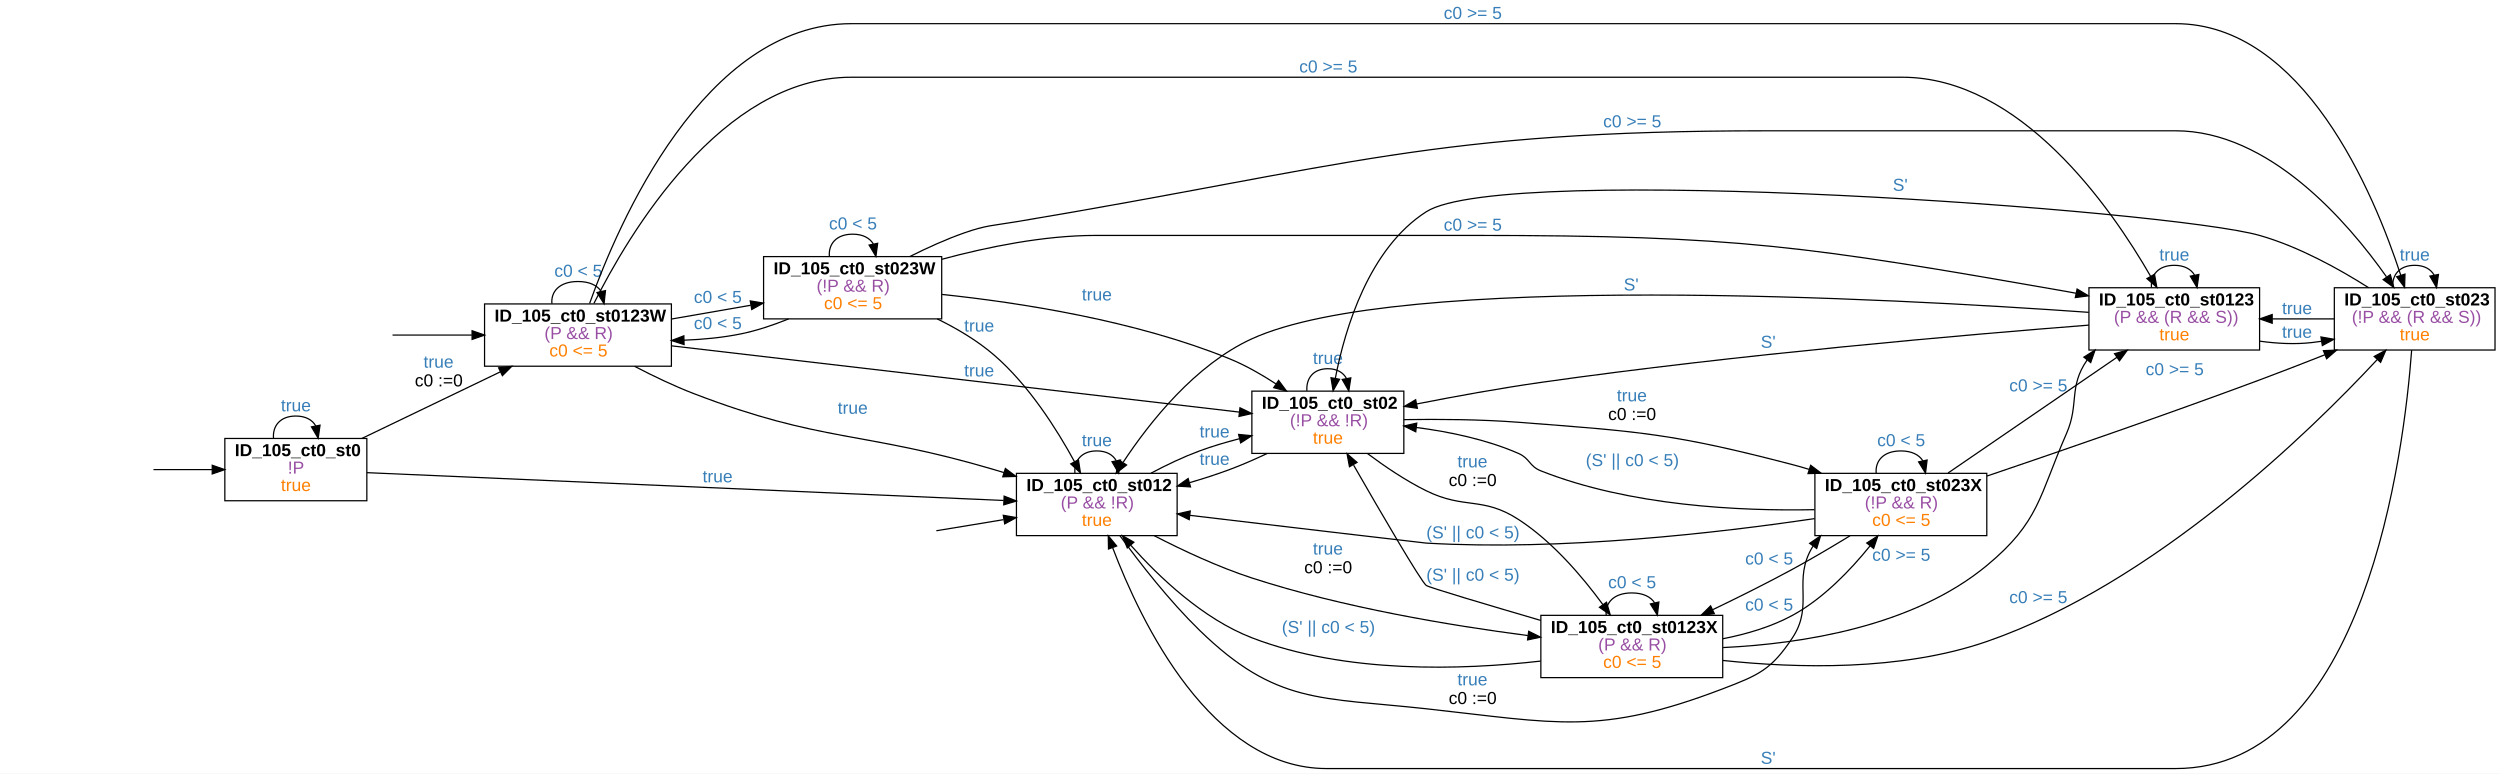
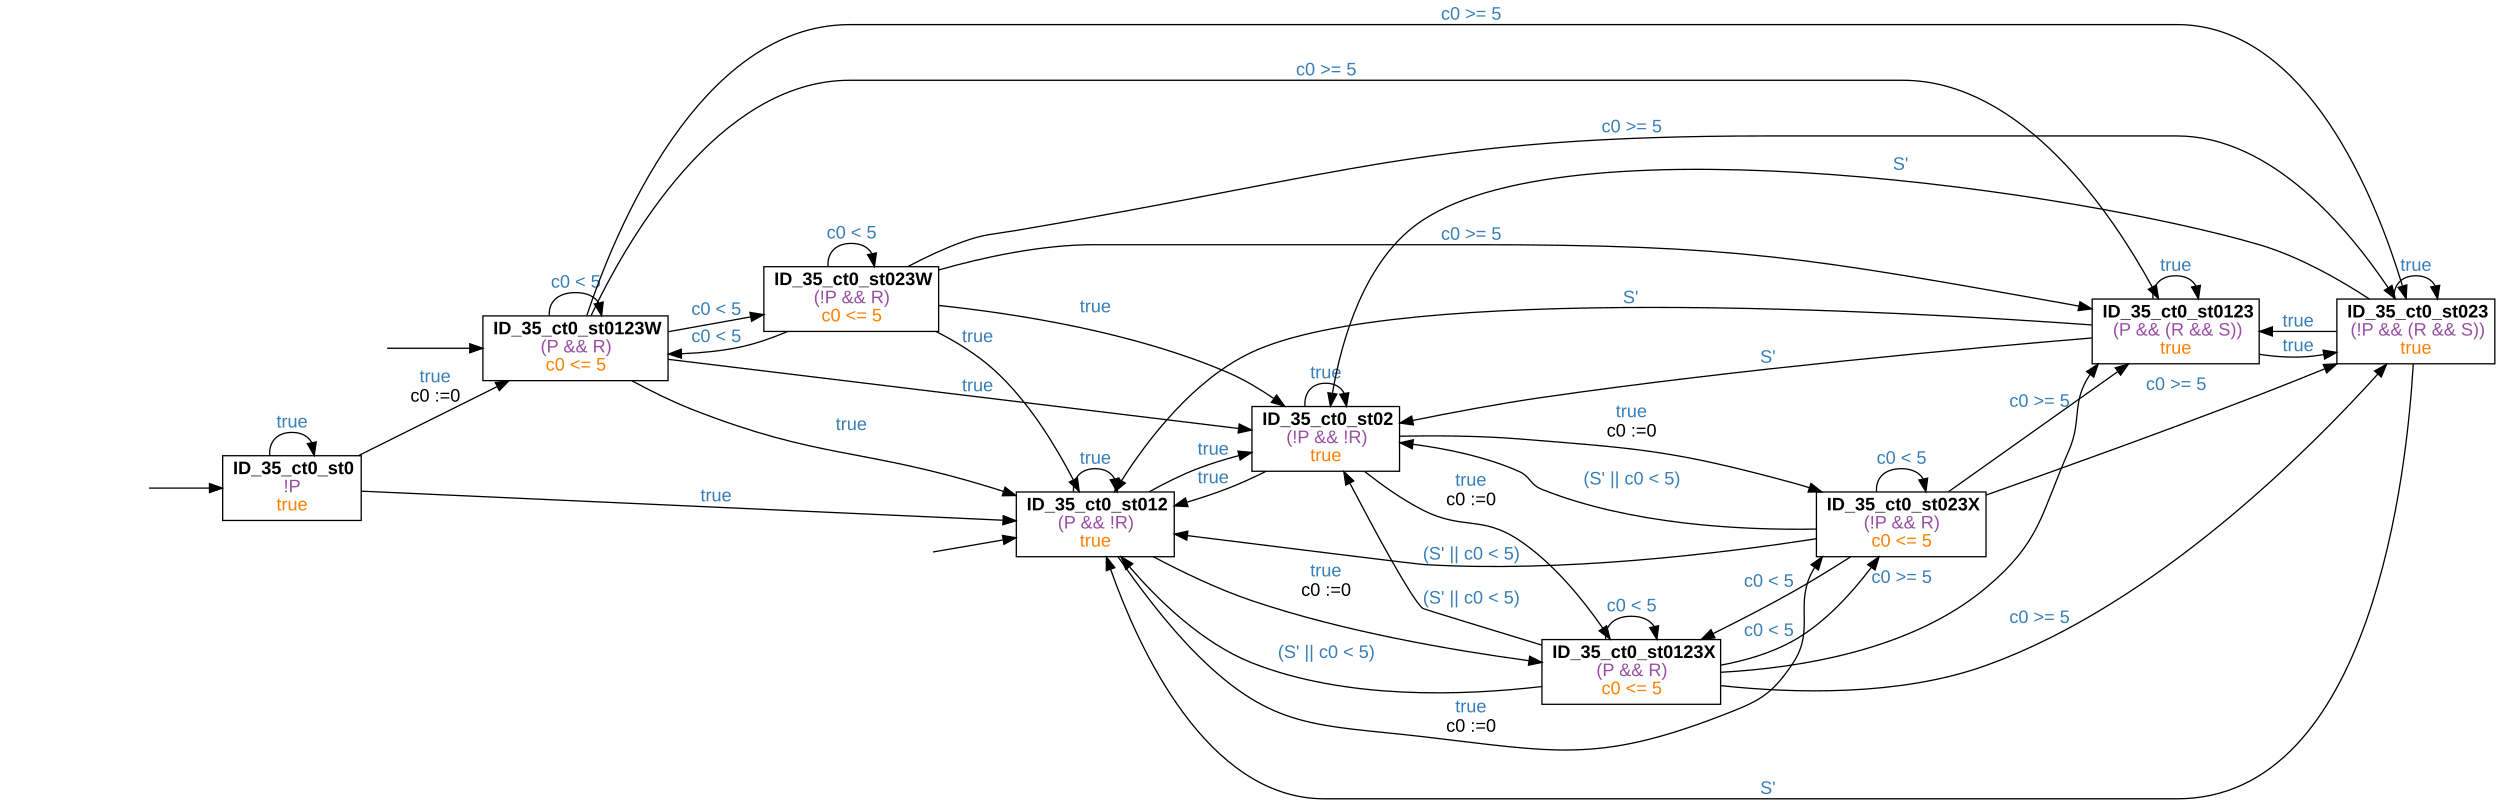
- <svg xmlns="http://www.w3.org/2000/svg" width="2007pt" height="621pt" viewBox="0.00 0.00 2007.00 621.00">
+ <svg xmlns="http://www.w3.org/2000/svg" width="1931pt" height="621pt" viewBox="0.00 0.00 1931.00 621.00">
  <g id="graph0" class="graph" transform="scale(1 1) rotate(0) translate(4 617)">
-     <polygon fill="white" stroke="transparent" points="-4,4 -4,-617 2003,-617 2003,4 -4,4" />
+     <polygon fill="white" stroke="transparent" points="-4,4 -4,-617 1927,-617 1927,4 -4,4" />
    <g id="node2" class="node">
-       <polygon fill="none" stroke="black" points="290.5,-265 176.5,-265 176.5,-215 290.5,-215 290.5,-265" />
-       <text text-anchor="start" x="184.5" y="-250.8" font-family="arial" font-weight="bold" font-size="14.00">ID_105_ct0_st0</text>
-       <text text-anchor="start" x="227" y="-236.8" font-family="arial" font-size="14.00" fill="#984ea3">!P</text>
-       <text text-anchor="start" x="221.5" y="-222.8" font-family="arial" font-size="14.00" fill="#ff7f00">true</text>
+       <polygon fill="none" stroke="black" points="275,-265 168,-265 168,-215 275,-215 275,-265" />
+       <text text-anchor="start" x="176" y="-250.8" font-family="arial" font-weight="bold" font-size="14.00">ID_35_ct0_st0</text>
+       <text text-anchor="start" x="215" y="-236.8" font-family="arial" font-size="14.00" fill="#984ea3">!P</text>
+       <text text-anchor="start" x="209.5" y="-222.8" font-family="arial" font-size="14.00" fill="#ff7f00">true</text>
    </g>
    <g id="edge1" class="edge">
-       <path fill="none" stroke="black" d="M119.21,-240C134.38,-240 150.81,-240 166.33,-240" />
-       <polygon fill="black" stroke="black" points="166.38,-243.5 176.38,-240 166.38,-236.5 166.38,-243.5" />
+       <path fill="none" stroke="black" d="M111.11,-240C125.95,-240 142.14,-240 157.41,-240" />
+       <polygon fill="black" stroke="black" points="157.8,-243.5 167.8,-240 157.8,-236.5 157.8,-243.5" />
    </g>
    <g id="edge4" class="edge">
-       <path fill="none" stroke="black" d="M215.57,-265.18C214.77,-274.91 220.75,-283 233.5,-283 241.47,-283 246.79,-279.84 249.47,-275.09" />
-       <polygon fill="black" stroke="black" points="252.92,-275.66 251.43,-265.18 246.06,-274.31 252.92,-275.66" />
-       <text text-anchor="start" x="221.5" y="-286.8" font-family="arial" font-size="14.00" fill="#377eb8">true</text>
+       <path fill="none" stroke="black" d="M204.32,-265.18C203.55,-274.91 209.28,-283 221.5,-283 229.14,-283 234.24,-279.84 236.8,-275.09" />
+       <polygon fill="black" stroke="black" points="240.26,-275.65 238.68,-265.18 233.38,-274.35 240.26,-275.65" />
+       <text text-anchor="start" x="209.5" y="-286.8" font-family="arial" font-size="14.00" fill="#377eb8">true</text>
    </g>
    <g id="node4" class="node">
-       <polygon fill="none" stroke="black" points="941,-237 812,-237 812,-187 941,-187 941,-237" />
-       <text text-anchor="start" x="820" y="-222.8" font-family="arial" font-weight="bold" font-size="14.00">ID_105_ct0_st012</text>
-       <text text-anchor="start" x="847.5" y="-208.8" font-family="arial" font-size="14.00" fill="#984ea3">(P &amp;&amp; !R)</text>
-       <text text-anchor="start" x="864.5" y="-194.8" font-family="arial" font-size="14.00" fill="#ff7f00">true</text>
+       <polygon fill="none" stroke="black" points="903,-237 781,-237 781,-187 903,-187 903,-237" />
+       <text text-anchor="start" x="789" y="-222.8" font-family="arial" font-weight="bold" font-size="14.00">ID_35_ct0_st012</text>
+       <text text-anchor="start" x="813" y="-208.8" font-family="arial" font-size="14.00" fill="#984ea3">(P &amp;&amp; !R)</text>
+       <text text-anchor="start" x="830" y="-194.8" font-family="arial" font-size="14.00" fill="#ff7f00">true</text>
    </g>
    <g id="edge5" class="edge">
-       <path fill="none" stroke="black" d="M290.54,-237.55C406.37,-232.49 672.14,-220.88 801.73,-215.22" />
-       <polygon fill="black" stroke="black" points="802.12,-218.71 811.95,-214.78 801.81,-211.72 802.12,-218.71" />
-       <text text-anchor="start" x="560" y="-229.8" font-family="arial" font-size="14.00" fill="#377eb8">true</text>
+       <path fill="none" stroke="black" d="M275.23,-237.61C386.47,-232.58 645.2,-220.86 770.5,-215.19" />
+       <polygon fill="black" stroke="black" points="770.91,-218.68 780.74,-214.73 770.59,-211.68 770.91,-218.68" />
+       <text text-anchor="start" x="537" y="-229.8" font-family="arial" font-size="14.00" fill="#377eb8">true</text>
    </g>
    <g id="node6" class="node">
-       <polygon fill="none" stroke="black" points="535,-373 385,-373 385,-323 535,-323 535,-373" />
-       <text text-anchor="start" x="393" y="-358.8" font-family="arial" font-weight="bold" font-size="14.00">ID_105_ct0_st0123W</text>
-       <text text-anchor="start" x="433" y="-344.8" font-family="arial" font-size="14.00" fill="#984ea3">(P &amp;&amp; R)</text>
-       <text text-anchor="start" x="437" y="-330.8" font-family="arial" font-size="14.00" fill="#ff7f00">c0 &lt;= 5</text>
+       <polygon fill="none" stroke="black" points="512,-373 369,-373 369,-323 512,-323 512,-373" />
+       <text text-anchor="start" x="377" y="-358.8" font-family="arial" font-weight="bold" font-size="14.00">ID_35_ct0_st0123W</text>
+       <text text-anchor="start" x="413.5" y="-344.8" font-family="arial" font-size="14.00" fill="#984ea3">(P &amp;&amp; R)</text>
+       <text text-anchor="start" x="417.5" y="-330.8" font-family="arial" font-size="14.00" fill="#ff7f00">c0 &lt;= 5</text>
    </g>
    <g id="edge6" class="edge">
-       <path fill="none" stroke="black" d="M286.57,-265.05C319.74,-281.01 362.87,-301.76 397.7,-318.51" />
-       <polygon fill="black" stroke="black" points="396.3,-321.72 406.82,-322.9 399.33,-315.41 396.3,-321.72" />
-       <text text-anchor="start" x="336" y="-321.8" font-family="arial" font-size="14.00" fill="#377eb8">true</text>
-       <text text-anchor="start" x="329" y="-306.8" font-family="arial" font-size="14.00">c0 :=0</text>
+       <path fill="none" stroke="black" d="M272.83,-265.05C304.76,-280.94 346.23,-301.58 379.82,-318.3" />
+       <polygon fill="black" stroke="black" points="378.56,-321.58 389.07,-322.9 381.67,-315.31 378.56,-321.58" />
+       <text text-anchor="start" x="320" y="-321.8" font-family="arial" font-size="14.00" fill="#377eb8">true</text>
+       <text text-anchor="start" x="313" y="-306.8" font-family="arial" font-size="14.00">c0 :=0</text>
    </g>
    <g id="edge2" class="edge">
-       <path fill="none" stroke="black" d="M747.72,-190.92C765.06,-193.78 783.87,-196.89 801.59,-199.81" />
-       <polygon fill="black" stroke="black" points="801.43,-203.33 811.87,-201.5 802.57,-196.42 801.43,-203.33" />
+       <path fill="none" stroke="black" d="M716.6,-190.66C733.87,-193.62 752.76,-196.86 770.48,-199.9" />
+       <polygon fill="black" stroke="black" points="770.3,-203.42 780.75,-201.66 771.49,-196.52 770.3,-203.42" />
    </g>
    <g id="edge13" class="edge">
-       <path fill="none" stroke="black" d="M858.94,-237.18C858.16,-246.91 864.02,-255 876.5,-255 884.3,-255 889.51,-251.84 892.14,-247.09" />
-       <polygon fill="black" stroke="black" points="895.59,-247.66 894.06,-237.18 888.72,-246.33 895.59,-247.66" />
-       <text text-anchor="start" x="864.5" y="-258.8" font-family="arial" font-size="14.00" fill="#377eb8">true</text>
+       <path fill="none" stroke="black" d="M825.19,-237.18C824.44,-246.91 830.05,-255 842,-255 849.47,-255 854.46,-251.84 856.97,-247.09" />
+       <polygon fill="black" stroke="black" points="860.43,-247.65 858.81,-237.18 853.54,-246.37 860.43,-247.65" />
+       <text text-anchor="start" x="830" y="-258.8" font-family="arial" font-size="14.00" fill="#377eb8">true</text>
    </g>
    <g id="node7" class="node">
-       <polygon fill="none" stroke="black" points="1123,-303 1001,-303 1001,-253 1123,-253 1123,-303" />
-       <text text-anchor="start" x="1009" y="-288.8" font-family="arial" font-weight="bold" font-size="14.00">ID_105_ct0_st02</text>
-       <text text-anchor="start" x="1031.5" y="-274.8" font-family="arial" font-size="14.00" fill="#984ea3">(!P &amp;&amp; !R)</text>
-       <text text-anchor="start" x="1050" y="-260.8" font-family="arial" font-size="14.00" fill="#ff7f00">true</text>
+       <polygon fill="none" stroke="black" points="1077,-303 963,-303 963,-253 1077,-253 1077,-303" />
+       <text text-anchor="start" x="971" y="-288.8" font-family="arial" font-weight="bold" font-size="14.00">ID_35_ct0_st02</text>
+       <text text-anchor="start" x="989.5" y="-274.8" font-family="arial" font-size="14.00" fill="#984ea3">(!P &amp;&amp; !R)</text>
+       <text text-anchor="start" x="1008" y="-260.8" font-family="arial" font-size="14.00" fill="#ff7f00">true</text>
    </g>
    <g id="edge11" class="edge">
-       <path fill="none" stroke="black" d="M920.09,-237.18C932.35,-243.67 945.94,-250.18 959,-255 969.17,-258.75 980.15,-262.01 991,-264.79" />
-       <polygon fill="black" stroke="black" points="990.36,-268.24 1000.9,-267.22 992.02,-261.44 990.36,-268.24" />
-       <text text-anchor="start" x="959" y="-265.8" font-family="arial" font-size="14.00" fill="#377eb8">true</text>
+       <path fill="none" stroke="black" d="M883.68,-237.16C895.41,-243.66 908.44,-250.17 921,-255 931.12,-258.89 942.08,-262.25 952.89,-265.1" />
+       <polygon fill="black" stroke="black" points="952.2,-268.53 962.75,-267.57 953.9,-261.74 952.2,-268.53" />
+       <text text-anchor="start" x="921" y="-265.8" font-family="arial" font-size="14.00" fill="#377eb8">true</text>
    </g>
    <g id="node8" class="node">
-       <polygon fill="none" stroke="black" points="1591,-237 1453,-237 1453,-187 1591,-187 1591,-237" />
-       <text text-anchor="start" x="1461" y="-222.8" font-family="arial" font-weight="bold" font-size="14.00">ID_105_ct0_st023X</text>
-       <text text-anchor="start" x="1493" y="-208.8" font-family="arial" font-size="14.00" fill="#984ea3">(!P &amp;&amp; R)</text>
-       <text text-anchor="start" x="1499" y="-194.8" font-family="arial" font-size="14.00" fill="#ff7f00">c0 &lt;= 5</text>
+       <polygon fill="none" stroke="black" points="1530,-237 1399,-237 1399,-187 1530,-187 1530,-237" />
+       <text text-anchor="start" x="1407" y="-222.8" font-family="arial" font-weight="bold" font-size="14.00">ID_35_ct0_st023X</text>
+       <text text-anchor="start" x="1435.5" y="-208.8" font-family="arial" font-size="14.00" fill="#984ea3">(!P &amp;&amp; R)</text>
+       <text text-anchor="start" x="1441.5" y="-194.8" font-family="arial" font-size="14.00" fill="#ff7f00">c0 &lt;= 5</text>
    </g>
    <g id="edge12" class="edge">
-       <path fill="none" stroke="black" d="M895.08,-186.94C910.64,-165.6 934.61,-134.72 959,-111 1020.36,-51.32 1055.91,-57.31 1141,-48 1246.39,-36.47 1279.95,-26.2 1379,-64 1407.82,-75 1417.99,-79.27 1435,-105 1452.64,-131.68 1434.49,-151.17 1451.42,-178.47" />
-       <polygon fill="black" stroke="black" points="1448.79,-180.8 1457.52,-186.79 1454.43,-176.66 1448.79,-180.8" />
-       <text text-anchor="start" x="1166" y="-66.8" font-family="arial" font-size="14.00" fill="#377eb8">true</text>
-       <text text-anchor="start" x="1159" y="-51.8" font-family="arial" font-size="14.00">c0 :=0</text>
+       <path fill="none" stroke="black" d="M859.62,-186.86C874.39,-165.48 897.27,-134.58 921,-111 979.35,-53.03 1013.3,-57.46 1095,-48 1196.79,-36.21 1229.36,-27.22 1325,-64 1353.79,-75.07 1363.99,-79.27 1381,-105 1398.64,-131.68 1380.72,-150.99 1397.5,-178.5" />
+       <polygon fill="black" stroke="black" points="1394.86,-180.83 1403.55,-186.9 1400.54,-176.74 1394.86,-180.83" />
+       <text text-anchor="start" x="1120" y="-66.8" font-family="arial" font-size="14.00" fill="#377eb8">true</text>
+       <text text-anchor="start" x="1113" y="-51.8" font-family="arial" font-size="14.00">c0 :=0</text>
    </g>
    <g id="node9" class="node">
-       <polygon fill="none" stroke="black" points="1379,-123 1233,-123 1233,-73 1379,-73 1379,-123" />
-       <text text-anchor="start" x="1241" y="-108.8" font-family="arial" font-weight="bold" font-size="14.00">ID_105_ct0_st0123X</text>
-       <text text-anchor="start" x="1279" y="-94.8" font-family="arial" font-size="14.00" fill="#984ea3">(P &amp;&amp; R)</text>
-       <text text-anchor="start" x="1283" y="-80.8" font-family="arial" font-size="14.00" fill="#ff7f00">c0 &lt;= 5</text>
+       <polygon fill="none" stroke="black" points="1325,-123 1187,-123 1187,-73 1325,-73 1325,-123" />
+       <text text-anchor="start" x="1195" y="-108.8" font-family="arial" font-weight="bold" font-size="14.00">ID_35_ct0_st0123X</text>
+       <text text-anchor="start" x="1229" y="-94.8" font-family="arial" font-size="14.00" fill="#984ea3">(P &amp;&amp; R)</text>
+       <text text-anchor="start" x="1233" y="-80.8" font-family="arial" font-size="14.00" fill="#ff7f00">c0 &lt;= 5</text>
    </g>
    <g id="edge14" class="edge">
-       <path fill="none" stroke="black" d="M922.65,-186.91C945.53,-175.12 974.11,-161.75 1001,-153 1074.07,-129.22 1160.57,-114.83 1222.58,-106.77" />
-       <polygon fill="black" stroke="black" points="1223.23,-110.21 1232.7,-105.48 1222.34,-103.27 1223.23,-110.21" />
-       <text text-anchor="start" x="1050" y="-171.8" font-family="arial" font-size="14.00" fill="#377eb8">true</text>
-       <text text-anchor="start" x="1043" y="-156.8" font-family="arial" font-size="14.00">c0 :=0</text>
+       <path fill="none" stroke="black" d="M886.83,-186.99C909.06,-175.21 936.83,-161.84 963,-153 1033.46,-129.2 1117.16,-114.77 1176.84,-106.69" />
+       <polygon fill="black" stroke="black" points="1177.5,-110.14 1186.95,-105.36 1176.58,-103.2 1177.5,-110.14" />
+       <text text-anchor="start" x="1008" y="-171.8" font-family="arial" font-size="14.00" fill="#377eb8">true</text>
+       <text text-anchor="start" x="1001" y="-156.8" font-family="arial" font-size="14.00">c0 :=0</text>
    </g>
    <g id="edge3" class="edge">
-       <path fill="none" stroke="black" d="M311.13,-348C331.65,-348 353.95,-348 374.85,-348" />
-       <polygon fill="black" stroke="black" points="374.99,-351.5 384.99,-348 374.99,-344.5 374.99,-351.5" />
+       <path fill="none" stroke="black" d="M295.06,-348C315.5,-348 337.85,-348 358.73,-348" />
+       <polygon fill="black" stroke="black" points="358.85,-351.5 368.85,-348 358.85,-344.5 358.85,-351.5" />
    </g>
    <g id="edge34" class="edge">
-       <path fill="none" stroke="black" d="M505.52,-322.87C520.33,-315.16 537.1,-307.11 553,-301 656.13,-261.35 688.04,-271.31 794,-240 796.6,-239.23 799.24,-238.43 801.9,-237.61" />
-       <polygon fill="black" stroke="black" points="803.13,-240.89 811.6,-234.54 801.01,-234.22 803.13,-240.89" />
-       <text text-anchor="start" x="668.5" y="-284.8" font-family="arial" font-size="14.00" fill="#377eb8">true</text>
+       <path fill="none" stroke="black" d="M484.24,-322.8C498.47,-315.09 514.62,-307.05 530,-301 629.61,-261.8 660.72,-271.58 763,-240 765.62,-239.19 768.27,-238.35 770.95,-237.48" />
+       <polygon fill="black" stroke="black" points="772.32,-240.72 780.71,-234.25 770.12,-234.07 772.32,-240.72" />
+       <text text-anchor="start" x="641.5" y="-284.8" font-family="arial" font-size="14.00" fill="#377eb8">true</text>
    </g>
    <g id="edge35" class="edge">
-       <path fill="none" stroke="black" d="M439.08,-373.18C438.15,-382.91 445.12,-391 460,-391 469.3,-391 475.51,-387.84 478.63,-383.09" />
-       <polygon fill="black" stroke="black" points="482.08,-383.71 480.92,-373.18 475.26,-382.13 482.08,-383.71" />
-       <text text-anchor="start" x="441" y="-394.8" font-family="arial" font-size="14.00" fill="#377eb8">c0 &lt; 5</text>
+       <path fill="none" stroke="black" d="M420.33,-373.18C419.43,-382.91 426.16,-391 440.5,-391 449.46,-391 455.45,-387.84 458.46,-383.09" />
+       <polygon fill="black" stroke="black" points="461.92,-383.7 460.67,-373.18 455.08,-382.18 461.92,-383.7" />
+       <text text-anchor="start" x="421.5" y="-394.8" font-family="arial" font-size="14.00" fill="#377eb8">c0 &lt; 5</text>
    </g>
    <g id="edge31" class="edge">
-       <path fill="none" stroke="black" d="M535.17,-339.35C651.89,-325.73 876.86,-299.48 990.96,-286.17" />
-       <polygon fill="black" stroke="black" points="991.46,-289.64 1000.98,-285 990.64,-282.68 991.46,-289.64" />
-       <text text-anchor="start" x="770" y="-314.8" font-family="arial" font-size="14.00" fill="#377eb8">true</text>
+       <path fill="none" stroke="black" d="M512.02,-339.45C624.51,-325.82 843,-299.33 952.74,-286.03" />
+       <polygon fill="black" stroke="black" points="953.19,-289.5 962.69,-284.83 952.34,-282.55 953.19,-289.5" />
+       <text text-anchor="start" x="739" y="-314.8" font-family="arial" font-size="14.00" fill="#377eb8">true</text>
    </g>
    <g id="node10" class="node">
-       <polygon fill="none" stroke="black" points="752,-411 609,-411 609,-361 752,-361 752,-411" />
-       <text text-anchor="start" x="617" y="-396.8" font-family="arial" font-weight="bold" font-size="14.00">ID_105_ct0_st023W</text>
-       <text text-anchor="start" x="651.5" y="-382.8" font-family="arial" font-size="14.00" fill="#984ea3">(!P &amp;&amp; R)</text>
-       <text text-anchor="start" x="657.5" y="-368.8" font-family="arial" font-size="14.00" fill="#ff7f00">c0 &lt;= 5</text>
+       <polygon fill="none" stroke="black" points="721,-411 586,-411 586,-361 721,-361 721,-411" />
+       <text text-anchor="start" x="594" y="-396.8" font-family="arial" font-weight="bold" font-size="14.00">ID_35_ct0_st023W</text>
+       <text text-anchor="start" x="624.5" y="-382.8" font-family="arial" font-size="14.00" fill="#984ea3">(!P &amp;&amp; R)</text>
+       <text text-anchor="start" x="630.5" y="-368.8" font-family="arial" font-size="14.00" fill="#ff7f00">c0 &lt;= 5</text>
    </g>
    <g id="edge32" class="edge">
-       <path fill="none" stroke="black" d="M535.28,-360.92C555.69,-364.47 577.93,-368.34 598.69,-371.95" />
-       <polygon fill="black" stroke="black" points="598.3,-375.43 608.75,-373.7 599.5,-368.53 598.3,-375.43" />
-       <text text-anchor="start" x="553" y="-373.8" font-family="arial" font-size="14.00" fill="#377eb8">c0 &lt; 5</text>
+       <path fill="none" stroke="black" d="M512.03,-360.76C518.11,-361.86 524.16,-362.95 530,-364 544.83,-366.67 560.67,-369.52 575.86,-372.25" />
+       <polygon fill="black" stroke="black" points="575.28,-375.7 585.74,-374.03 576.52,-368.81 575.28,-375.7" />
+       <text text-anchor="start" x="530" y="-373.8" font-family="arial" font-size="14.00" fill="#377eb8">c0 &lt; 5</text>
    </g>
    <g id="node11" class="node">
-       <polygon fill="none" stroke="black" points="1999,-386 1870,-386 1870,-336 1999,-336 1999,-386" />
-       <text text-anchor="start" x="1878" y="-371.8" font-family="arial" font-weight="bold" font-size="14.00">ID_105_ct0_st023</text>
-       <text text-anchor="start" x="1884" y="-357.8" font-family="arial" font-size="14.00" fill="#984ea3">(!P &amp;&amp; (R &amp;&amp; S))</text>
-       <text text-anchor="start" x="1922.5" y="-343.8" font-family="arial" font-size="14.00" fill="#ff7f00">true</text>
+       <polygon fill="none" stroke="black" points="1923,-386 1801,-386 1801,-336 1923,-336 1923,-386" />
+       <text text-anchor="start" x="1809" y="-371.8" font-family="arial" font-weight="bold" font-size="14.00">ID_35_ct0_st023</text>
+       <text text-anchor="start" x="1811.5" y="-357.8" font-family="arial" font-size="14.00" fill="#984ea3">(!P &amp;&amp; (R &amp;&amp; S))</text>
+       <text text-anchor="start" x="1850" y="-343.8" font-family="arial" font-size="14.00" fill="#ff7f00">true</text>
    </g>
    <g id="edge33" class="edge">
-       <path fill="none" stroke="black" d="M469.32,-373.35C491.97,-436.9 561.04,-598 679.5,-598 679.5,-598 679.5,-598 1742.5,-598 1845.04,-598 1901.87,-461.84 1923.37,-395.93" />
-       <polygon fill="black" stroke="black" points="1926.72,-396.95 1926.4,-386.36 1920.04,-394.84 1926.72,-396.95" />
-       <text text-anchor="start" x="1155" y="-601.8" font-family="arial" font-size="14.00" fill="#377eb8">c0 &gt;= 5</text>
+       <path fill="none" stroke="black" d="M449.27,-373.35C470.49,-436.9 535.79,-598 652.5,-598 652.5,-598 652.5,-598 1677.5,-598 1778.27,-598 1831.58,-462.4 1851.58,-396.34" />
+       <polygon fill="black" stroke="black" points="1855.05,-396.94 1854.5,-386.36 1848.33,-394.97 1855.05,-396.94" />
+       <text text-anchor="start" x="1109" y="-601.8" font-family="arial" font-size="14.00" fill="#377eb8">c0 &gt;= 5</text>
    </g>
    <g id="node12" class="node">
-       <polygon fill="none" stroke="black" points="1810,-386 1673,-386 1673,-336 1810,-336 1810,-386" />
-       <text text-anchor="start" x="1681" y="-371.8" font-family="arial" font-weight="bold" font-size="14.00">ID_105_ct0_st0123</text>
-       <text text-anchor="start" x="1693" y="-357.8" font-family="arial" font-size="14.00" fill="#984ea3">(P &amp;&amp; (R &amp;&amp; S))</text>
-       <text text-anchor="start" x="1729.5" y="-343.8" font-family="arial" font-size="14.00" fill="#ff7f00">true</text>
+       <polygon fill="none" stroke="black" points="1741,-386 1612,-386 1612,-336 1741,-336 1741,-386" />
+       <text text-anchor="start" x="1620" y="-371.8" font-family="arial" font-weight="bold" font-size="14.00">ID_35_ct0_st0123</text>
+       <text text-anchor="start" x="1628" y="-357.8" font-family="arial" font-size="14.00" fill="#984ea3">(P &amp;&amp; (R &amp;&amp; S))</text>
+       <text text-anchor="start" x="1664.5" y="-343.8" font-family="arial" font-size="14.00" fill="#ff7f00">true</text>
    </g>
    <g id="edge36" class="edge">
-       <path fill="none" stroke="black" d="M472.79,-373.38C500.42,-428.66 574.99,-555 679.5,-555 679.5,-555 679.5,-555 1523,-555 1617.9,-555 1690.49,-450.87 1722.52,-395.18" />
-       <polygon fill="black" stroke="black" points="1725.64,-396.79 1727.49,-386.36 1719.54,-393.36 1725.64,-396.79" />
-       <text text-anchor="start" x="1039" y="-558.8" font-family="arial" font-size="14.00" fill="#377eb8">c0 &gt;= 5</text>
+       <path fill="none" stroke="black" d="M452.64,-373.38C478.81,-428.66 549.87,-555 652.5,-555 652.5,-555 652.5,-555 1465.5,-555 1558.59,-555 1628,-450.87 1658.46,-395.18" />
+       <polygon fill="black" stroke="black" points="1661.55,-396.83 1663.18,-386.36 1655.38,-393.53 1661.55,-396.83" />
+       <text text-anchor="start" x="997" y="-558.8" font-family="arial" font-size="14.00" fill="#377eb8">c0 &gt;= 5</text>
    </g>
    <g id="edge9" class="edge">
-       <path fill="none" stroke="black" d="M1013.37,-252.99C1003.49,-248.32 993.02,-243.73 983,-240 972.8,-236.2 961.87,-232.7 951.05,-229.55" />
-       <polygon fill="black" stroke="black" points="951.74,-226.11 941.17,-226.76 949.84,-232.85 951.74,-226.11" />
-       <text text-anchor="start" x="959" y="-243.8" font-family="arial" font-size="14.00" fill="#377eb8">true</text>
+       <path fill="none" stroke="black" d="M973.89,-252.97C964.5,-248.3 954.56,-243.72 945,-240 934.78,-236.02 923.78,-232.38 912.91,-229.13" />
+       <polygon fill="black" stroke="black" points="913.58,-225.67 903,-226.25 911.63,-232.4 913.58,-225.67" />
+       <text text-anchor="start" x="921" y="-243.8" font-family="arial" font-size="14.00" fill="#377eb8">true</text>
    </g>
    <g id="edge7" class="edge">
-       <path fill="none" stroke="black" d="M1045.19,-303.18C1044.44,-312.91 1050.05,-321 1062,-321 1069.47,-321 1074.46,-317.84 1076.97,-313.09" />
-       <polygon fill="black" stroke="black" points="1080.43,-313.65 1078.81,-303.18 1073.54,-312.37 1080.43,-313.65" />
-       <text text-anchor="start" x="1050" y="-324.8" font-family="arial" font-size="14.00" fill="#377eb8">true</text>
+       <path fill="none" stroke="black" d="M1003.94,-303.18C1003.22,-312.91 1008.58,-321 1020,-321 1027.14,-321 1031.91,-317.84 1034.31,-313.09" />
+       <polygon fill="black" stroke="black" points="1037.76,-313.63 1036.06,-303.18 1030.87,-312.41 1037.76,-313.63" />
+       <text text-anchor="start" x="1008" y="-324.8" font-family="arial" font-size="14.00" fill="#377eb8">true</text>
    </g>
    <g id="edge8" class="edge">
-       <path fill="none" stroke="black" d="M1123,-280.12C1151,-280.56 1184.74,-280.32 1215,-278 1313.65,-270.42 1339.26,-268.94 1435,-244 1439.37,-242.86 1443.82,-241.59 1448.29,-240.21" />
-       <polygon fill="black" stroke="black" points="1449.61,-243.46 1458.06,-237.07 1447.47,-236.8 1449.61,-243.46" />
-       <text text-anchor="start" x="1294" y="-294.8" font-family="arial" font-size="14.00" fill="#377eb8">true</text>
-       <text text-anchor="start" x="1287" y="-279.8" font-family="arial" font-size="14.00">c0 :=0</text>
+       <path fill="none" stroke="black" d="M1077.31,-280.1C1104.97,-280.6 1138.78,-280.41 1169,-278 1264.12,-270.42 1288.89,-268.95 1381,-244 1385.09,-242.89 1389.25,-241.65 1393.43,-240.32" />
+       <polygon fill="black" stroke="black" points="1394.79,-243.56 1403.16,-237.07 1392.57,-236.92 1394.79,-243.56" />
+       <text text-anchor="start" x="1244" y="-294.8" font-family="arial" font-size="14.00" fill="#377eb8">true</text>
+       <text text-anchor="start" x="1237" y="-279.8" font-family="arial" font-size="14.00">c0 :=0</text>
    </g>
    <g id="edge10" class="edge">
-       <path fill="none" stroke="black" d="M1093.84,-252.88C1107.65,-242.55 1124.5,-231.13 1141,-223 1171.9,-207.78 1186.09,-218.72 1215,-200 1242.42,-182.25 1266.49,-153.9 1282.82,-131.59" />
-       <polygon fill="black" stroke="black" points="1285.72,-133.54 1288.69,-123.37 1280.03,-129.47 1285.72,-133.54" />
-       <text text-anchor="start" x="1166" y="-241.8" font-family="arial" font-size="14.00" fill="#377eb8">true</text>
-       <text text-anchor="start" x="1159" y="-226.8" font-family="arial" font-size="14.00">c0 :=0</text>
+       <path fill="none" stroke="black" d="M1050.08,-252.8C1063.14,-242.46 1079.16,-231.05 1095,-223 1125.7,-207.39 1140.3,-219.04 1169,-200 1195.58,-182.36 1218.45,-154.18 1233.91,-131.91" />
+       <polygon fill="black" stroke="black" points="1236.97,-133.63 1239.67,-123.39 1231.17,-129.71 1236.97,-133.63" />
+       <text text-anchor="start" x="1120" y="-241.8" font-family="arial" font-size="14.00" fill="#377eb8">true</text>
+       <text text-anchor="start" x="1113" y="-226.8" font-family="arial" font-size="14.00">c0 :=0</text>
    </g>
    <g id="edge24" class="edge">
-       <path fill="none" stroke="black" d="M1452.76,-200.66C1376.76,-189.38 1250.19,-174.6 1141,-181 1138.61,-181.14 1028.47,-194.14 951.36,-203.26" />
-       <polygon fill="black" stroke="black" points="950.7,-199.81 941.18,-204.46 951.52,-206.76 950.7,-199.81" />
-       <text text-anchor="start" x="1141" y="-184.8" font-family="arial" font-size="14.00" fill="#377eb8">(S' || c0 &lt; 5)</text>
+       <path fill="none" stroke="black" d="M1398.99,-200.88C1325.48,-189.54 1201.7,-174.46 1095,-181 1090.44,-181.28 986.2,-194.19 913.23,-203.26" />
+       <polygon fill="black" stroke="black" points="912.65,-199.8 903.16,-204.51 913.52,-206.75 912.65,-199.8" />
+       <text text-anchor="start" x="1095" y="-184.8" font-family="arial" font-size="14.00" fill="#377eb8">(S' || c0 &lt; 5)</text>
    </g>
    <g id="edge21" class="edge">
-       <path fill="none" stroke="black" d="M1452.75,-207.84C1392.77,-206.61 1304.2,-210.79 1233,-239 1223.58,-242.73 1224.29,-248.94 1215,-253 1189.47,-264.16 1159.54,-270.38 1133.03,-273.82" />
-       <polygon fill="black" stroke="black" points="1132.56,-270.35 1123.05,-275.02 1133.39,-277.31 1132.56,-270.35" />
-       <text text-anchor="start" x="1269" y="-242.8" font-family="arial" font-size="14.00" fill="#377eb8">(S' || c0 &lt; 5)</text>
+       <path fill="none" stroke="black" d="M1398.81,-208.33C1341.21,-207.36 1255.66,-211.64 1187,-239 1177.59,-242.75 1178.28,-248.92 1169,-253 1143.62,-264.16 1113.78,-270.36 1087.57,-273.8" />
+       <polygon fill="black" stroke="black" points="1086.85,-270.36 1077.34,-275.02 1087.68,-277.31 1086.85,-270.36" />
+       <text text-anchor="start" x="1219" y="-242.8" font-family="arial" font-size="14.00" fill="#377eb8">(S' || c0 &lt; 5)</text>
    </g>
    <g id="edge22" class="edge">
-       <path fill="none" stroke="black" d="M1502.2,-237.18C1501.32,-246.91 1507.92,-255 1522,-255 1530.8,-255 1536.68,-251.84 1539.63,-247.09" />
-       <polygon fill="black" stroke="black" points="1543.08,-247.69 1541.8,-237.18 1536.24,-246.2 1543.08,-247.69" />
-       <text text-anchor="start" x="1503" y="-258.8" font-family="arial" font-size="14.00" fill="#377eb8">c0 &lt; 5</text>
+       <path fill="none" stroke="black" d="M1445.45,-237.18C1444.6,-246.91 1450.95,-255 1464.5,-255 1472.97,-255 1478.62,-251.84 1481.47,-247.09" />
+       <polygon fill="black" stroke="black" points="1484.92,-247.68 1483.55,-237.18 1478.07,-246.24 1484.92,-247.68" />
+       <text text-anchor="start" x="1445.5" y="-258.8" font-family="arial" font-size="14.00" fill="#377eb8">c0 &lt; 5</text>
    </g>
    <g id="edge25" class="edge">
-       <path fill="none" stroke="black" d="M1481.2,-186.88C1466.81,-178.08 1450.33,-168.33 1435,-160 1414.4,-148.81 1391.47,-137.39 1370.77,-127.46" />
-       <polygon fill="black" stroke="black" points="1372.28,-124.3 1361.75,-123.15 1369.27,-130.61 1372.28,-124.3" />
-       <text text-anchor="start" x="1397" y="-163.8" font-family="arial" font-size="14.00" fill="#377eb8">c0 &lt; 5</text>
+       <path fill="none" stroke="black" d="M1425.36,-186.86C1411.57,-178.06 1395.75,-168.31 1381,-160 1361.18,-148.83 1339.09,-137.46 1319.11,-127.56" />
+       <polygon fill="black" stroke="black" points="1320.61,-124.39 1310.09,-123.11 1317.52,-130.67 1320.61,-124.39" />
+       <text text-anchor="start" x="1343" y="-163.8" font-family="arial" font-size="14.00" fill="#377eb8">c0 &lt; 5</text>
    </g>
    <g id="edge23" class="edge">
-       <path fill="none" stroke="black" d="M1591.14,-234.83C1649.47,-254.6 1735.58,-284.29 1810,-312 1827.05,-318.35 1845.32,-325.44 1862.44,-332.21" />
-       <polygon fill="black" stroke="black" points="1861.23,-335.5 1871.82,-335.93 1863.82,-328.99 1861.23,-335.5" />
-       <text text-anchor="start" x="1718.5" y="-315.8" font-family="arial" font-size="14.00" fill="#377eb8">c0 &gt;= 5</text>
+       <path fill="none" stroke="black" d="M1530.06,-234.62C1586.07,-254.44 1669.19,-284.32 1741,-312 1757.41,-318.33 1774.99,-325.36 1791.49,-332.07" />
+       <polygon fill="black" stroke="black" points="1790.48,-335.44 1801.06,-335.98 1793.13,-328.96 1790.48,-335.44" />
+       <text text-anchor="start" x="1653.5" y="-315.8" font-family="arial" font-size="14.00" fill="#377eb8">c0 &gt;= 5</text>
    </g>
    <g id="edge26" class="edge">
-       <path fill="none" stroke="black" d="M1559.9,-237.28C1597.35,-262.93 1655.38,-302.69 1695.51,-330.18" />
-       <polygon fill="black" stroke="black" points="1693.56,-333.09 1703.79,-335.85 1697.51,-327.31 1693.56,-333.09" />
-       <text text-anchor="start" x="1609" y="-302.8" font-family="arial" font-size="14.00" fill="#377eb8">c0 &gt;= 5</text>
+       <path fill="none" stroke="black" d="M1501.12,-237.28C1537.13,-262.83 1592.85,-302.36 1631.57,-329.83" />
+       <polygon fill="black" stroke="black" points="1629.87,-332.92 1640.05,-335.85 1633.92,-327.21 1629.87,-332.92" />
+       <text text-anchor="start" x="1548" y="-302.8" font-family="arial" font-size="14.00" fill="#377eb8">c0 &gt;= 5</text>
    </g>
    <g id="edge40" class="edge">
-       <path fill="none" stroke="black" d="M1232.94,-86.29C1169.61,-79.07 1076.1,-76 1001,-105 961.67,-120.19 926.38,-153.81 903.7,-179.33" />
-       <polygon fill="black" stroke="black" points="900.98,-177.12 897.07,-186.97 906.27,-181.71 900.98,-177.12" />
-       <text text-anchor="start" x="1025" y="-108.8" font-family="arial" font-size="14.00" fill="#377eb8">(S' || c0 &lt; 5)</text>
+       <path fill="none" stroke="black" d="M1186.87,-86.72C1125.96,-79.59 1035.4,-76.41 963,-105 924.58,-120.17 890.48,-153.56 868.54,-179.03" />
+       <polygon fill="black" stroke="black" points="865.61,-177.08 861.86,-186.99 870.97,-181.58 865.61,-177.08" />
+       <text text-anchor="start" x="983" y="-108.8" font-family="arial" font-size="14.00" fill="#377eb8">(S' || c0 &lt; 5)</text>
    </g>
    <g id="edge37" class="edge">
-       <path fill="none" stroke="black" d="M1232.94,-118.91C1189.83,-131.51 1143.01,-145.44 1141,-147 1136.61,-150.42 1104.3,-205.93 1082.67,-243.58" />
-       <polygon fill="black" stroke="black" points="1079.36,-242.31 1077.42,-252.72 1085.43,-245.79 1079.36,-242.31" />
-       <text text-anchor="start" x="1141" y="-150.8" font-family="arial" font-size="14.00" fill="#377eb8">(S' || c0 &lt; 5)</text>
+       <path fill="none" stroke="black" d="M1186.99,-118.68C1143.64,-131.88 1095.5,-146.6 1095,-147 1086.54,-153.8 1057.89,-206.95 1038.82,-243.43" />
+       <polygon fill="black" stroke="black" points="1035.48,-242.28 1033.96,-252.76 1041.68,-245.51 1035.48,-242.28" />
+       <text text-anchor="start" x="1095" y="-150.8" font-family="arial" font-size="14.00" fill="#377eb8">(S' || c0 &lt; 5)</text>
    </g>
    <g id="edge38" class="edge">
-       <path fill="none" stroke="black" d="M1379.07,-104.2C1398.06,-107.9 1417.99,-113.76 1435,-123 1459.78,-136.46 1481.76,-159.52 1497.29,-178.79" />
-       <polygon fill="black" stroke="black" points="1494.62,-181.06 1503.54,-186.77 1500.14,-176.74 1494.62,-181.06" />
-       <text text-anchor="start" x="1397" y="-126.8" font-family="arial" font-size="14.00" fill="#377eb8">c0 &lt; 5</text>
+       <path fill="none" stroke="black" d="M1325.04,-103.21C1344.02,-106.73 1364.06,-112.53 1381,-122 1405.44,-135.67 1426.63,-159.21 1441.41,-178.78" />
+       <polygon fill="black" stroke="black" points="1438.61,-180.88 1447.35,-186.88 1444.26,-176.75 1438.61,-180.88" />
+       <text text-anchor="start" x="1343" y="-125.8" font-family="arial" font-size="14.00" fill="#377eb8">c0 &lt; 5</text>
    </g>
    <g id="edge41" class="edge">
-       <path fill="none" stroke="black" d="M1285.46,-123.18C1284.54,-132.91 1291.39,-141 1306,-141 1315.13,-141 1321.23,-137.84 1324.3,-133.09" />
-       <polygon fill="black" stroke="black" points="1327.75,-133.7 1326.54,-123.18 1320.92,-132.15 1327.75,-133.7" />
-       <text text-anchor="start" x="1287" y="-144.8" font-family="arial" font-size="14.00" fill="#377eb8">c0 &lt; 5</text>
+       <path fill="none" stroke="black" d="M1236.2,-123.18C1235.32,-132.91 1241.92,-141 1256,-141 1264.8,-141 1270.68,-137.84 1273.63,-133.09" />
+       <polygon fill="black" stroke="black" points="1277.08,-133.69 1275.8,-123.18 1270.24,-132.2 1277.08,-133.69" />
+       <text text-anchor="start" x="1237" y="-144.8" font-family="arial" font-size="14.00" fill="#377eb8">c0 &lt; 5</text>
    </g>
    <g id="edge39" class="edge">
-       <path fill="none" stroke="black" d="M1379.17,-86.78C1437.89,-80.51 1522.04,-78.12 1591,-102 1725.5,-148.58 1849.89,-269.75 1904.43,-328.33" />
-       <polygon fill="black" stroke="black" points="1902,-330.86 1911.35,-335.83 1907.14,-326.11 1902,-330.86" />
-       <text text-anchor="start" x="1609" y="-132.8" font-family="arial" font-size="14.00" fill="#377eb8">c0 &gt;= 5</text>
+       <path fill="none" stroke="black" d="M1325.09,-87.41C1381.68,-81.35 1463.42,-79.08 1530,-103 1660.59,-149.91 1780.07,-269.81 1832.69,-328.14" />
+       <polygon fill="black" stroke="black" points="1830.1,-330.49 1839.37,-335.61 1835.32,-325.83 1830.1,-330.49" />
+       <text text-anchor="start" x="1548" y="-135.8" font-family="arial" font-size="14.00" fill="#377eb8">c0 &gt;= 5</text>
    </g>
    <g id="edge42" class="edge">
-       <path fill="none" stroke="black" d="M1379.29,-97.14C1441.89,-100.1 1531.5,-113.71 1591,-163 1633.38,-198.11 1632.92,-218.59 1655,-269 1665.3,-292.51 1656.48,-306.27 1671.51,-327.92" />
-       <polygon fill="black" stroke="black" points="1668.92,-330.29 1677.89,-335.93 1674.4,-325.93 1668.92,-330.29" />
-       <text text-anchor="start" x="1499" y="-166.8" font-family="arial" font-size="14.00" fill="#377eb8">c0 &gt;= 5</text>
+       <path fill="none" stroke="black" d="M1325.14,-97.73C1385.46,-100.99 1472.59,-114.7 1530,-163 1572.11,-198.43 1571.92,-218.59 1594,-269 1604.3,-292.51 1595.68,-306.1 1610.36,-327.74" />
+       <polygon fill="black" stroke="black" points="1607.69,-330.01 1616.59,-335.75 1613.22,-325.71 1607.69,-330.01" />
+       <text text-anchor="start" x="1441.5" y="-166.8" font-family="arial" font-size="14.00" fill="#377eb8">c0 &gt;= 5</text>
    </g>
    <g id="edge18" class="edge">
-       <path fill="none" stroke="black" d="M748.4,-360.99C764.36,-353.18 780.62,-343.52 794,-332 821.83,-308.04 844.39,-272.45 858.67,-246.24" />
-       <polygon fill="black" stroke="black" points="861.76,-247.87 863.36,-237.4 855.58,-244.59 861.76,-247.87" />
-       <text text-anchor="start" x="770" y="-350.8" font-family="arial" font-size="14.00" fill="#377eb8">true</text>
+       <path fill="none" stroke="black" d="M718.89,-360.98C734.36,-353.15 750.12,-343.48 763,-332 789.93,-308 811.4,-272.63 824.94,-246.5" />
+       <polygon fill="black" stroke="black" points="828.19,-247.84 829.57,-237.33 821.94,-244.68 828.19,-247.84" />
+       <text text-anchor="start" x="739" y="-352.8" font-family="arial" font-size="14.00" fill="#377eb8">true</text>
    </g>
    <g id="edge19" class="edge">
-       <path fill="none" stroke="black" d="M629.1,-360.99C616.91,-356.06 603.73,-351.6 591,-349 576.31,-345.99 560.48,-344.48 545.11,-343.89" />
-       <polygon fill="black" stroke="black" points="545.17,-340.39 535.08,-343.62 544.99,-347.39 545.17,-340.39" />
-       <text text-anchor="start" x="553" y="-352.8" font-family="arial" font-size="14.00" fill="#377eb8">c0 &lt; 5</text>
+       <path fill="none" stroke="black" d="M604.47,-360.99C592.83,-356.06 580.22,-351.61 568,-349 553.52,-345.91 537.88,-344.38 522.71,-343.8" />
+       <polygon fill="black" stroke="black" points="522.39,-340.29 512.31,-343.54 522.22,-347.28 522.39,-340.29" />
+       <text text-anchor="start" x="530" y="-352.8" font-family="arial" font-size="14.00" fill="#377eb8">c0 &lt; 5</text>
    </g>
    <g id="edge15" class="edge">
-       <path fill="none" stroke="black" d="M752.29,-380.62C814.85,-374.02 907.62,-359.65 983,-329 995.78,-323.8 1008.7,-316.41 1020.25,-308.86" />
-       <polygon fill="black" stroke="black" points="1022.46,-311.59 1028.79,-303.09 1018.54,-305.79 1022.46,-311.59" />
-       <text text-anchor="start" x="864.5" y="-375.8" font-family="arial" font-size="14.00" fill="#377eb8">true</text>
+       <path fill="none" stroke="black" d="M721.2,-381.03C781.67,-374.66 872.21,-360.4 945,-329 956.98,-323.83 969.03,-316.6 979.83,-309.2" />
+       <polygon fill="black" stroke="black" points="982.06,-311.9 988.2,-303.26 978.01,-306.19 982.06,-311.9" />
+       <text text-anchor="start" x="830" y="-375.8" font-family="arial" font-size="14.00" fill="#377eb8">true</text>
    </g>
    <g id="edge16" class="edge">
-       <path fill="none" stroke="black" d="M661.82,-411.18C660.99,-420.91 667.22,-429 680.5,-429 688.8,-429 694.35,-425.84 697.13,-421.09" />
-       <polygon fill="black" stroke="black" points="700.59,-421.68 699.18,-411.18 693.73,-420.26 700.59,-421.68" />
-       <text text-anchor="start" x="661.5" y="-432.8" font-family="arial" font-size="14.00" fill="#377eb8">c0 &lt; 5</text>
+       <path fill="none" stroke="black" d="M635.57,-411.18C634.77,-420.91 640.75,-429 653.5,-429 661.47,-429 666.79,-425.84 669.47,-421.09" />
+       <polygon fill="black" stroke="black" points="672.92,-421.66 671.43,-411.18 666.06,-420.31 672.92,-421.66" />
+       <text text-anchor="start" x="634.5" y="-432.8" font-family="arial" font-size="14.00" fill="#377eb8">c0 &lt; 5</text>
    </g>
    <g id="edge17" class="edge">
-       <path fill="none" stroke="black" d="M726.49,-411.08C740.16,-417.95 755.42,-424.9 770,-430 788.02,-436.3 793.17,-435.85 812,-439 1078.26,-483.55 1145.04,-512 1415,-512 1415,-512 1415,-512 1742.5,-512 1817.6,-512 1880.45,-439.28 1911.88,-394.77" />
-       <polygon fill="black" stroke="black" points="1914.95,-396.49 1917.75,-386.27 1909.19,-392.52 1914.95,-396.49" />
-       <text text-anchor="start" x="1283" y="-514.8" font-family="arial" font-size="14.00" fill="#377eb8">c0 &gt;= 5</text>
+       <path fill="none" stroke="black" d="M697.34,-411.15C710.39,-418.02 724.99,-424.96 739,-430 756.96,-436.47 762.18,-435.81 781,-439 1037.15,-482.48 1101.19,-512 1361,-512 1361,-512 1361,-512 1677.5,-512 1750.8,-512 1810.73,-439.28 1840.56,-394.77" />
+       <polygon fill="black" stroke="black" points="1843.57,-396.56 1846.11,-386.27 1837.71,-392.73 1843.57,-396.56" />
+       <text text-anchor="start" x="1233" y="-514.8" font-family="arial" font-size="14.00" fill="#377eb8">c0 &gt;= 5</text>
    </g>
    <g id="edge20" class="edge">
-       <path fill="none" stroke="black" d="M752.12,-408.84C788.56,-418.69 833.97,-428 875.5,-428 875.5,-428 875.5,-428 1179,-428 1391.5,-428 1445.68,-419.59 1655,-383 1657.51,-382.56 1660.05,-382.09 1662.62,-381.58" />
-       <polygon fill="black" stroke="black" points="1663.5,-384.97 1672.57,-379.51 1662.07,-378.12 1663.5,-384.97" />
-       <text text-anchor="start" x="1155" y="-431.8" font-family="arial" font-size="14.00" fill="#377eb8">c0 &gt;= 5</text>
+       <path fill="none" stroke="black" d="M721.02,-408.48C756.25,-418.46 800.51,-428 841,-428 841,-428 841,-428 1133,-428 1338.91,-428 1391.27,-418.02 1594,-382 1596.52,-381.55 1599.07,-381.07 1601.65,-380.55" />
+       <polygon fill="black" stroke="black" points="1602.58,-383.93 1611.64,-378.44 1601.13,-377.09 1602.58,-383.93" />
+       <text text-anchor="start" x="1109" y="-431.8" font-family="arial" font-size="14.00" fill="#377eb8">c0 &gt;= 5</text>
    </g>
    <g id="edge29" class="edge">
-       <path fill="none" stroke="black" d="M1932.08,-335.9C1925.98,-254.04 1894.77,0 1742.5,0 1061,0 1061,0 1061,0 968.32,0 911.99,-117.27 889.21,-177.37" />
-       <polygon fill="black" stroke="black" points="885.9,-176.25 885.72,-186.85 892.46,-178.68 885.9,-176.25" />
-       <text text-anchor="start" x="1409.5" y="-3.8" font-family="arial" font-size="14.00" fill="#377eb8">S'</text>
+       <path fill="none" stroke="black" d="M1860,-335.9C1855.28,-254.04 1828.48,0 1677.5,0 1019,0 1019,0 1019,0 927.92,0 874.96,-117.27 853.81,-177.37" />
+       <polygon fill="black" stroke="black" points="850.49,-176.25 850.57,-186.85 857.11,-178.52 850.49,-176.25" />
+       <text text-anchor="start" x="1355.5" y="-3.8" font-family="arial" font-size="14.00" fill="#377eb8">S'</text>
    </g>
    <g id="edge27" class="edge">
-       <path fill="none" stroke="black" d="M1897.51,-386.04C1873.8,-401.11 1841.44,-419.04 1810,-428 1738.48,-448.37 1203.64,-487.08 1141,-447 1095.05,-417.6 1075.78,-353.49 1067.99,-313.23" />
-       <polygon fill="black" stroke="black" points="1071.42,-312.52 1066.21,-303.3 1064.53,-313.76 1071.42,-312.52" />
-       <text text-anchor="start" x="1515.5" y="-463.8" font-family="arial" font-size="14.00" fill="#377eb8">S'</text>
+       <path fill="none" stroke="black" d="M1826.12,-386.02C1803.12,-401.07 1771.68,-419 1741,-428 1603.18,-468.4 1215.21,-525.59 1095,-447 1049.75,-417.41 1032,-353.36 1025.16,-313.16" />
+       <polygon fill="black" stroke="black" points="1028.61,-312.59 1023.61,-303.25 1021.69,-313.67 1028.61,-312.59" />
+       <text text-anchor="start" x="1458" y="-485.8" font-family="arial" font-size="14.00" fill="#377eb8">S'</text>
    </g>
    <g id="edge28" class="edge">
-       <path fill="none" stroke="black" d="M1916.94,-386.18C1916.16,-395.91 1922.02,-404 1934.5,-404 1942.3,-404 1947.51,-400.84 1950.14,-396.09" />
-       <polygon fill="black" stroke="black" points="1953.59,-396.66 1952.06,-386.18 1946.72,-395.33 1953.59,-396.66" />
-       <text text-anchor="start" x="1922.5" y="-407.8" font-family="arial" font-size="14.00" fill="#377eb8">true</text>
+       <path fill="none" stroke="black" d="M1845.19,-386.18C1844.44,-395.91 1850.05,-404 1862,-404 1869.47,-404 1874.46,-400.84 1876.97,-396.09" />
+       <polygon fill="black" stroke="black" points="1880.43,-396.65 1878.81,-386.18 1873.54,-395.37 1880.43,-396.65" />
+       <text text-anchor="start" x="1850" y="-407.8" font-family="arial" font-size="14.00" fill="#377eb8">true</text>
    </g>
    <g id="edge30" class="edge">
-       <path fill="none" stroke="black" d="M1869.82,-361C1853.94,-361 1836.73,-361 1820.25,-361" />
-       <polygon fill="black" stroke="black" points="1820.11,-357.5 1810.11,-361 1820.11,-364.5 1820.11,-357.5" />
-       <text text-anchor="start" x="1828" y="-364.8" font-family="arial" font-size="14.00" fill="#377eb8">true</text>
+       <path fill="none" stroke="black" d="M1800.84,-361C1785.01,-361 1767.75,-361 1751.29,-361" />
+       <polygon fill="black" stroke="black" points="1751.16,-357.5 1741.16,-361 1751.16,-364.5 1751.16,-357.5" />
+       <text text-anchor="start" x="1759" y="-364.8" font-family="arial" font-size="14.00" fill="#377eb8">true</text>
    </g>
    <g id="edge45" class="edge">
-       <path fill="none" stroke="black" d="M1672.9,-366.25C1513.63,-377.56 1119.34,-399.05 1001,-345 955.41,-324.18 918.8,-277.89 897.61,-245.82" />
-       <polygon fill="black" stroke="black" points="900.4,-243.7 892.05,-237.18 894.52,-247.49 900.4,-243.7" />
-       <text text-anchor="start" x="1299.5" y="-383.8" font-family="arial" font-size="14.00" fill="#377eb8">S'</text>
+       <path fill="none" stroke="black" d="M1611.73,-366.01C1459.09,-376.98 1076.96,-398.14 963,-345 918.17,-324.1 882.73,-277.83 862.31,-245.79" />
+       <polygon fill="black" stroke="black" points="865.2,-243.81 856.95,-237.16 859.25,-247.5 865.2,-243.81" />
+       <text text-anchor="start" x="1249.5" y="-382.8" font-family="arial" font-size="14.00" fill="#377eb8">S'</text>
    </g>
    <g id="edge43" class="edge">
-       <path fill="none" stroke="black" d="M1672.97,-356C1575.52,-348.38 1389.92,-332.34 1233,-310 1200.14,-305.32 1163.98,-298.72 1133.48,-292.73" />
-       <polygon fill="black" stroke="black" points="1133.86,-289.23 1123.37,-290.72 1132.49,-296.1 1133.86,-289.23" />
-       <text text-anchor="start" x="1409.5" y="-337.8" font-family="arial" font-size="14.00" fill="#377eb8">S'</text>
+       <path fill="none" stroke="black" d="M1611.68,-355.95C1518.2,-348.19 1338.7,-331.9 1187,-310 1153.99,-305.23 1117.57,-298.39 1087.27,-292.26" />
+       <polygon fill="black" stroke="black" points="1087.75,-288.78 1077.25,-290.21 1086.35,-295.64 1087.75,-288.78" />
+       <text text-anchor="start" x="1355.5" y="-336.8" font-family="arial" font-size="14.00" fill="#377eb8">S'</text>
    </g>
    <g id="edge44" class="edge">
-       <path fill="none" stroke="black" d="M1810.08,-343.12C1823.91,-341.2 1838.39,-340.43 1852,-342 1854.53,-342.29 1857.09,-342.63 1859.67,-343.01" />
-       <polygon fill="black" stroke="black" points="1859.24,-346.49 1869.68,-344.66 1860.38,-339.58 1859.24,-346.49" />
-       <text text-anchor="start" x="1828" y="-345.8" font-family="arial" font-size="14.00" fill="#377eb8">true</text>
+       <path fill="none" stroke="black" d="M1741.2,-343.31C1754.94,-341.24 1769.42,-340.37 1783,-342 1785.54,-342.31 1788.12,-342.66 1790.72,-343.07" />
+       <polygon fill="black" stroke="black" points="1790.34,-346.56 1800.79,-344.83 1791.55,-339.66 1790.34,-346.56" />
+       <text text-anchor="start" x="1759" y="-345.8" font-family="arial" font-size="14.00" fill="#377eb8">true</text>
    </g>
    <g id="edge46" class="edge">
-       <path fill="none" stroke="black" d="M1723.2,-386.18C1722.38,-395.91 1728.48,-404 1741.5,-404 1749.63,-404 1755.07,-400.84 1757.8,-396.09" />
-       <polygon fill="black" stroke="black" points="1761.26,-396.67 1759.8,-386.18 1754.39,-395.29 1761.26,-396.67" />
-       <text text-anchor="start" x="1729.5" y="-407.8" font-family="arial" font-size="14.00" fill="#377eb8">true</text>
+       <path fill="none" stroke="black" d="M1658.94,-386.18C1658.16,-395.91 1664.02,-404 1676.5,-404 1684.3,-404 1689.51,-400.84 1692.14,-396.09" />
+       <polygon fill="black" stroke="black" points="1695.59,-396.66 1694.06,-386.18 1688.72,-395.33 1695.59,-396.66" />
+       <text text-anchor="start" x="1664.5" y="-407.8" font-family="arial" font-size="14.00" fill="#377eb8">true</text>
    </g>
  </g>
</svg>
